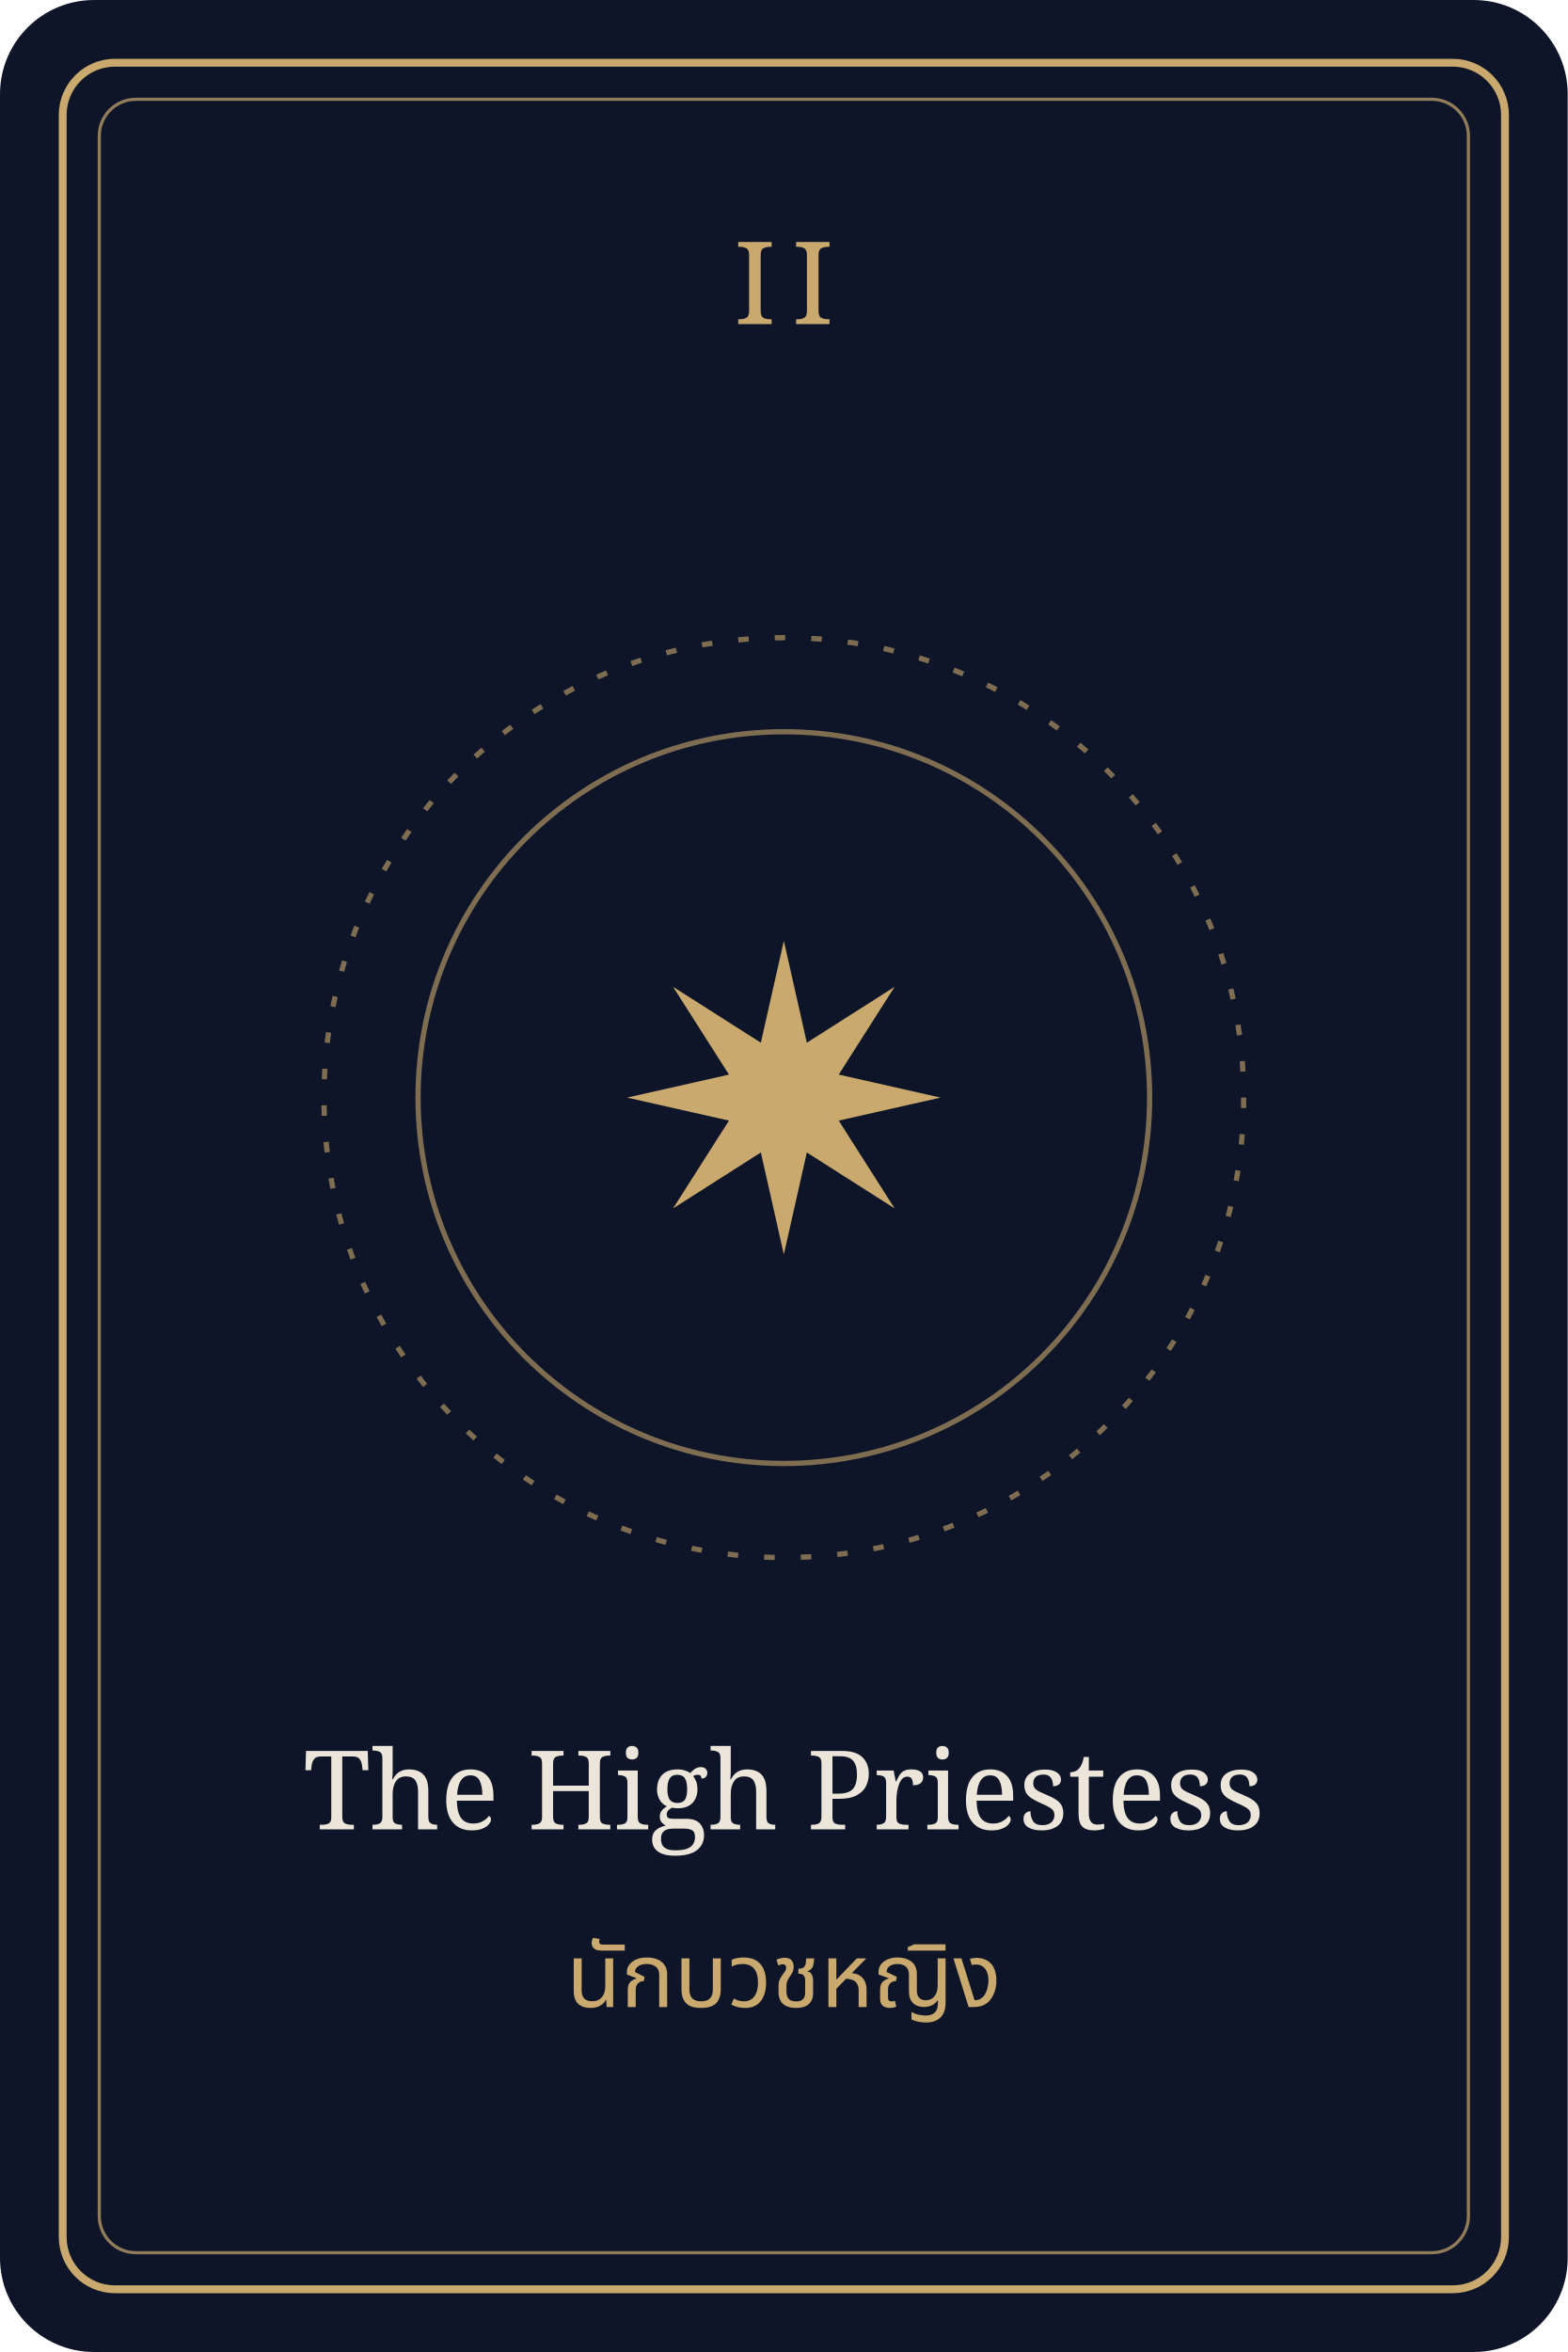
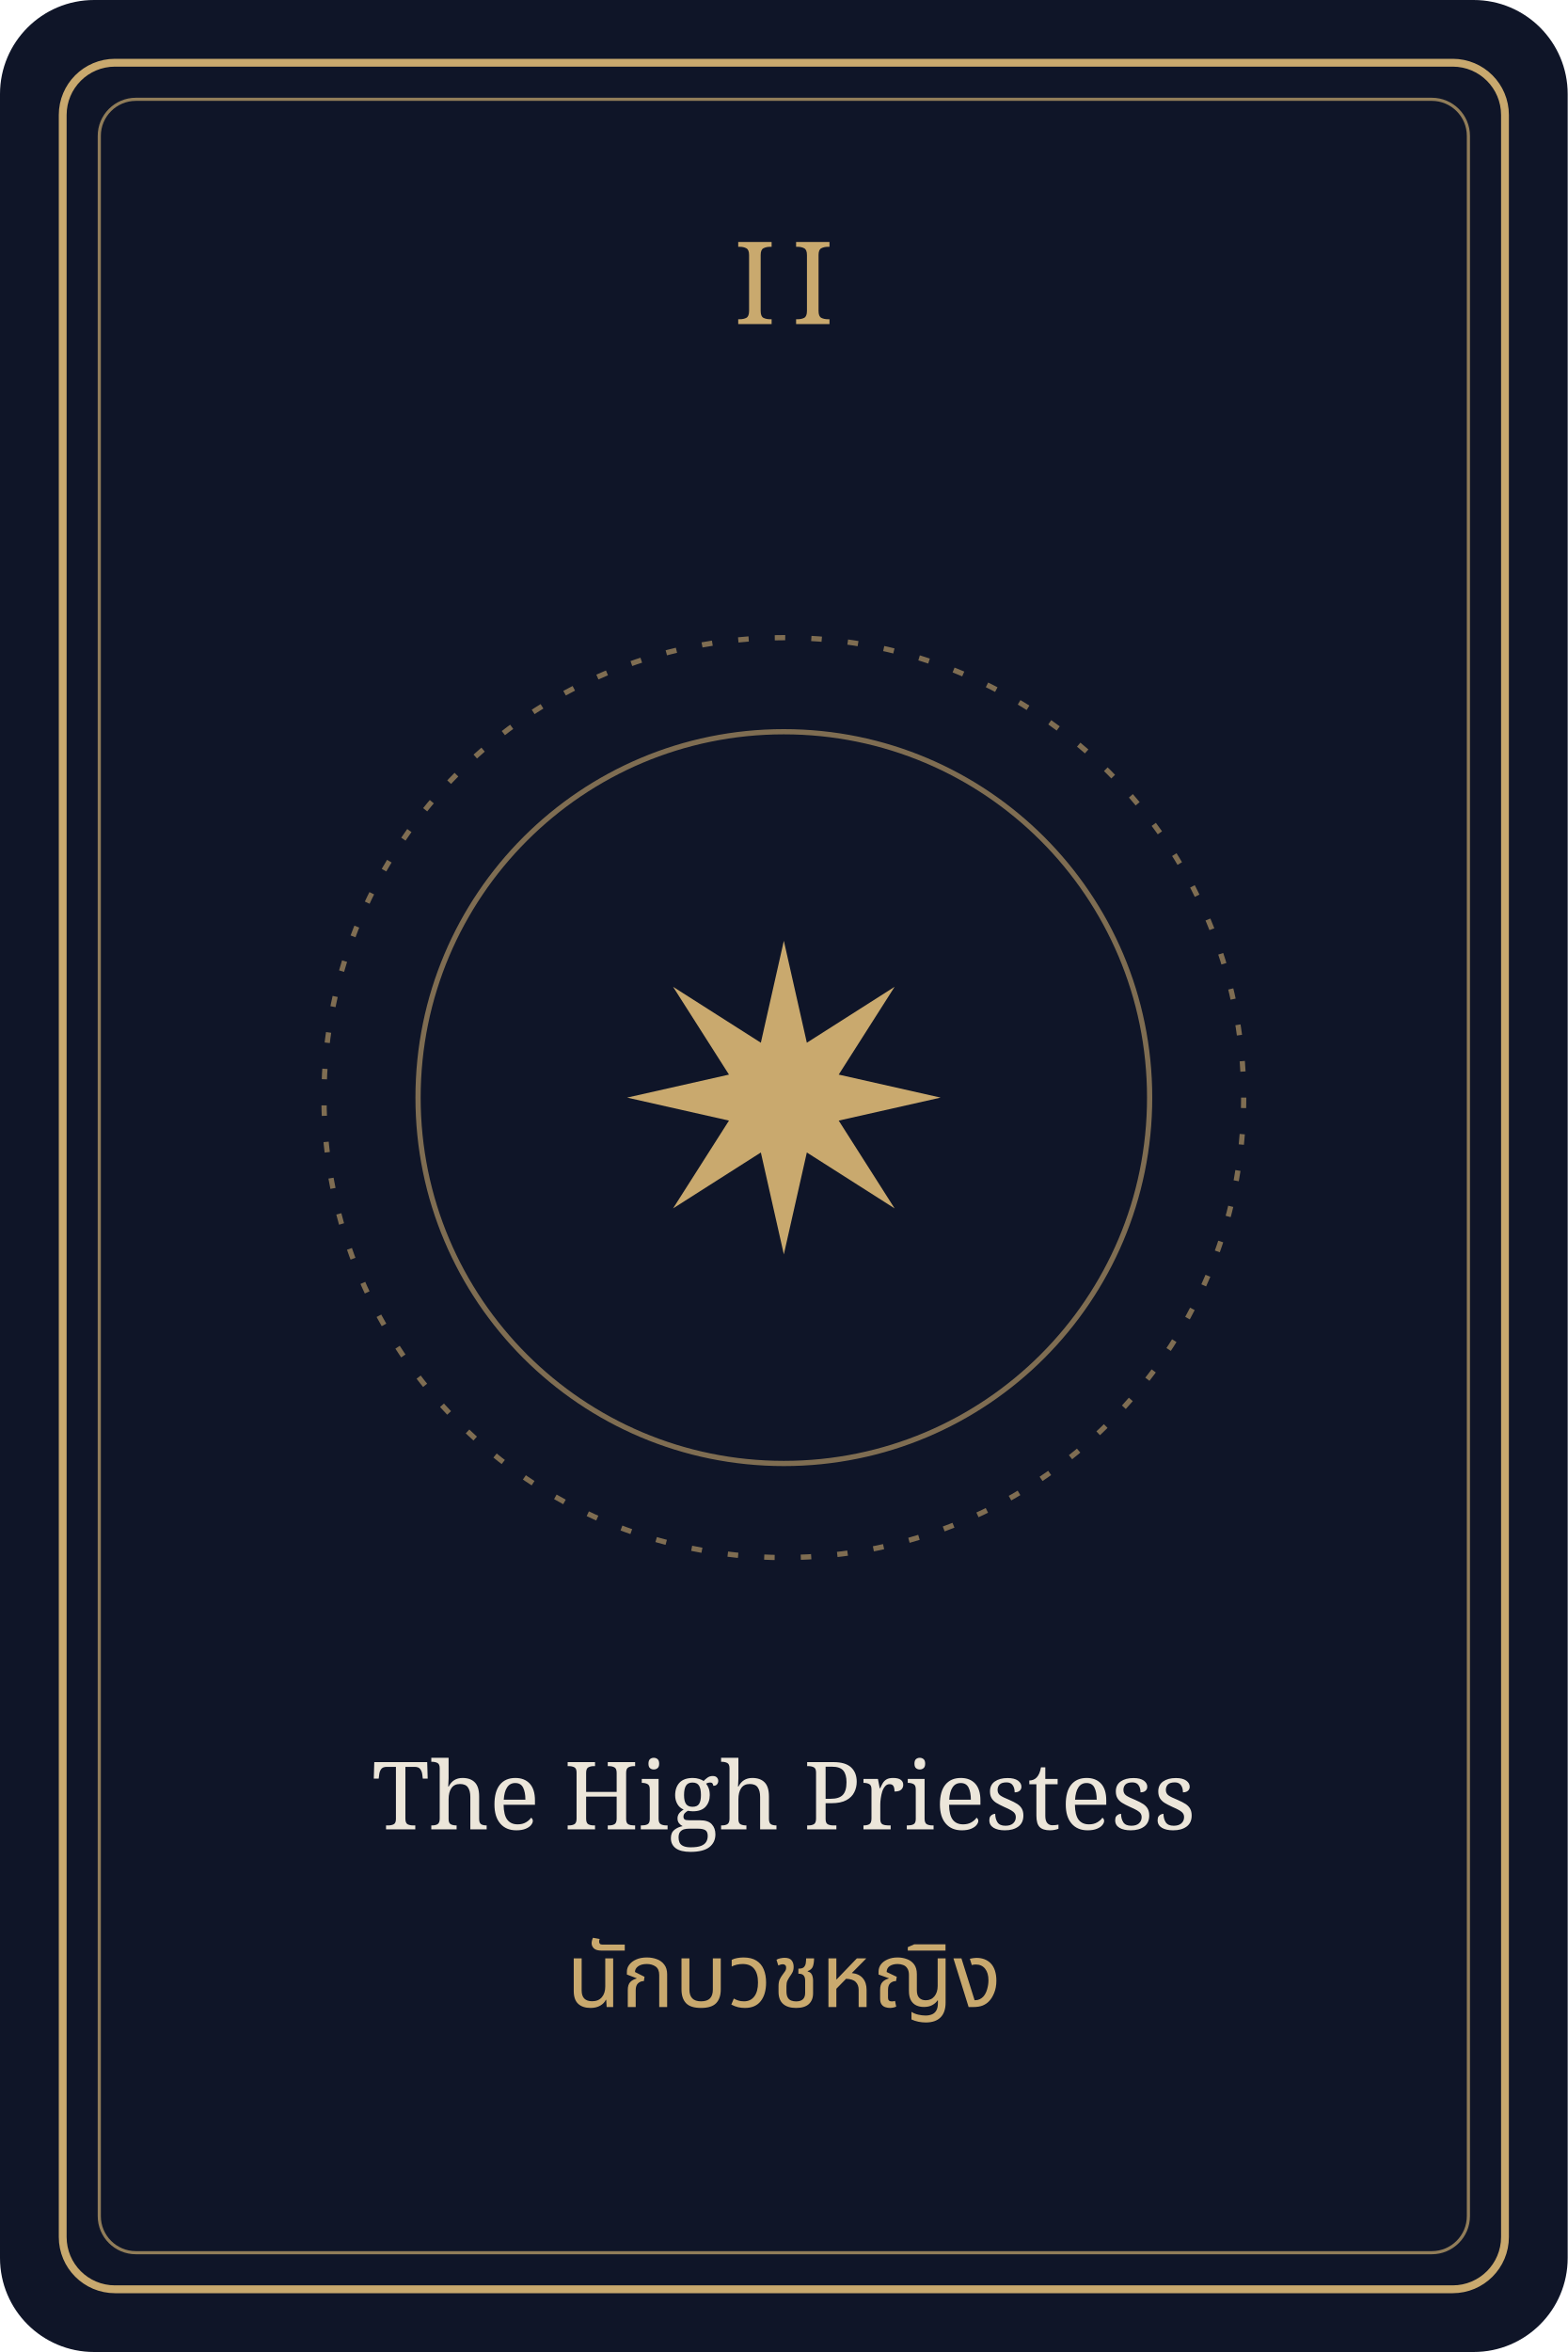
<svg xmlns="http://www.w3.org/2000/svg" viewBox="0 0 300 450">
  <rect width="300" height="450" rx="18" fill="#0f1528" />
  <rect x="12" y="12" width="276" height="426" rx="10" fill="none" stroke="#c9a96e" stroke-width="1.5" />
  <rect x="19" y="19" width="262" height="412" rx="7" fill="none" stroke="#c9a96e" stroke-width=".6" opacity=".7" />
  <text x="150" y="62" text-anchor="middle" fill="#c9a96e" font-family="Georgia,serif" font-size="22" letter-spacing="3">II</text>
  <g fill="none" stroke="#c9a96e" stroke-width="1" opacity=".6">
    <circle cx="150" cy="210" r="70" />
    <circle cx="150" cy="210" r="88" stroke-dasharray="2 5" />
  </g>
  <g fill="#c9a96e">
    <polygon points="150.0,180.0 154.4,199.5 171.2,188.8 160.5,205.6 180.0,210.0 160.5,214.4 171.2,231.2 154.4,220.5 150.0,240.0 145.6,220.5 128.8,231.2 139.5,214.4 120.0,210.0 139.5,205.6 128.8,188.8 145.6,199.5" />
  </g>
-   <text x="150" y="350" text-anchor="middle" fill="#ece6da" font-family="Georgia,serif" font-size="21">The High Priestess</text>
+   <text x="150" y="350" text-anchor="middle" fill="#ece6da" font-family="Georgia,serif" font-size="18">The High Priestess</text>
  <text x="150" y="384" text-anchor="middle" fill="#c9a96e" font-family="'Noto Sans Thai','IBM Plex Sans Thai',sans-serif" font-size="17">นักบวชหญิง</text>
</svg>
